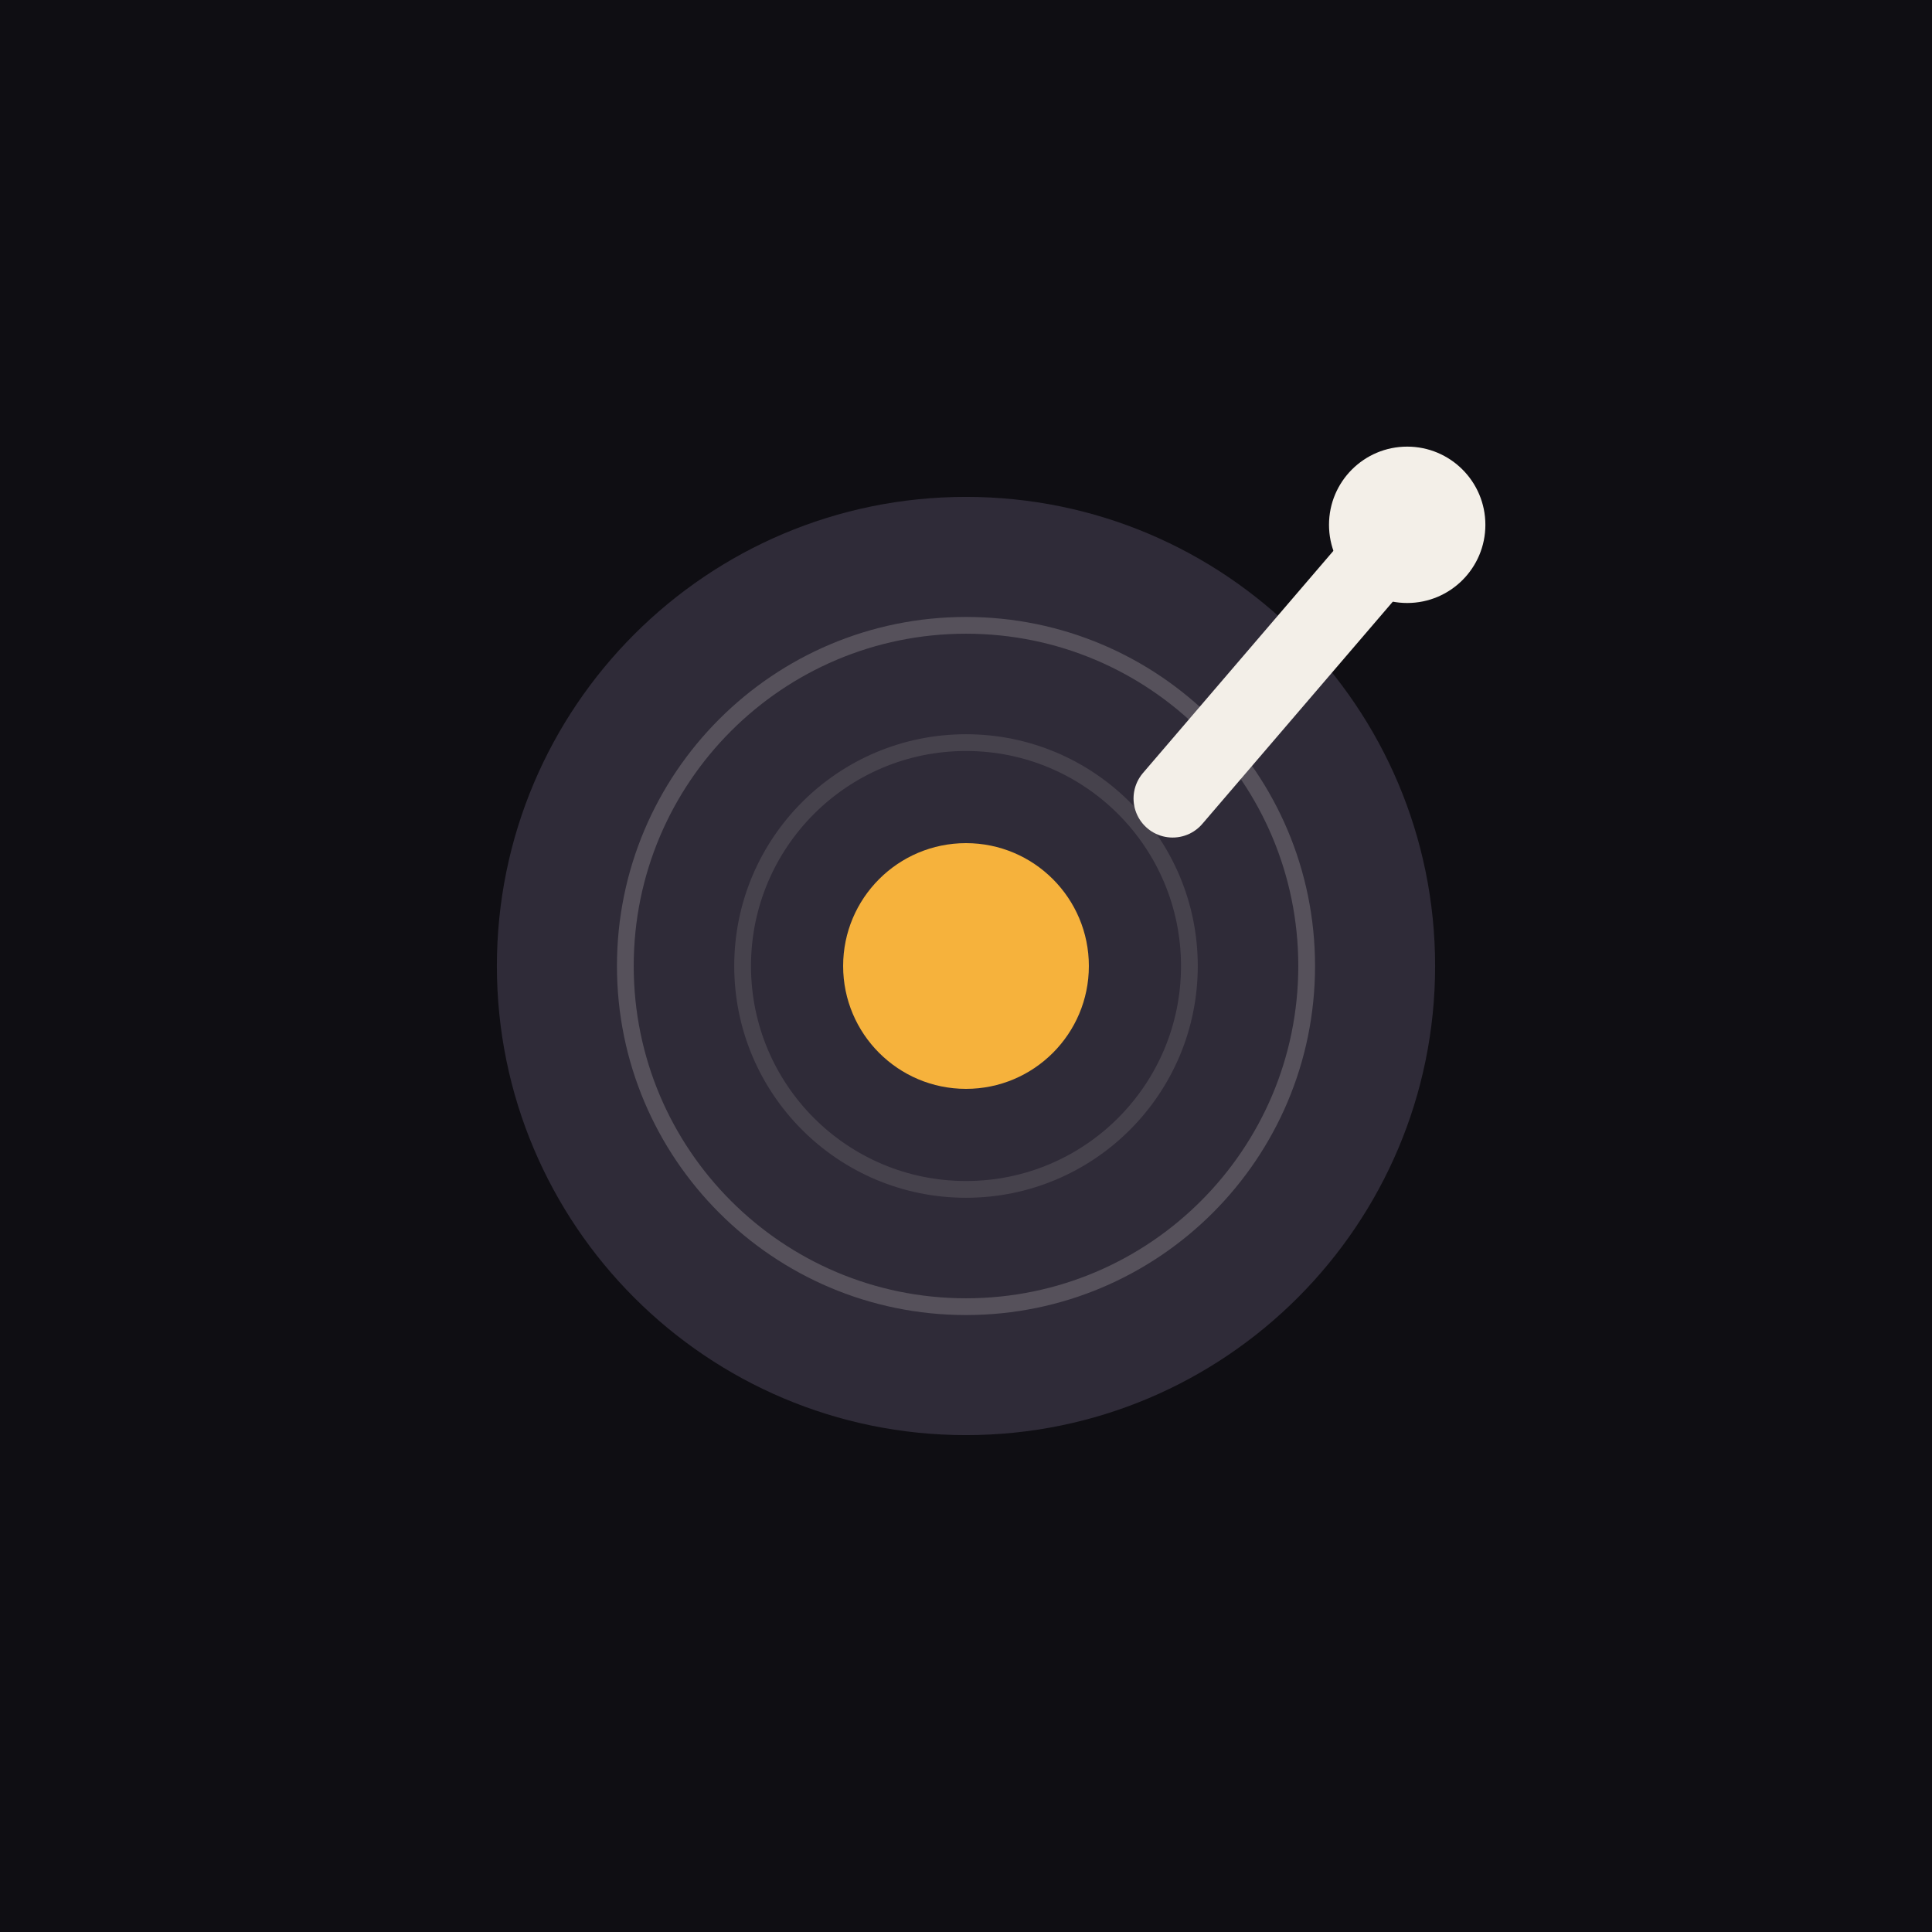
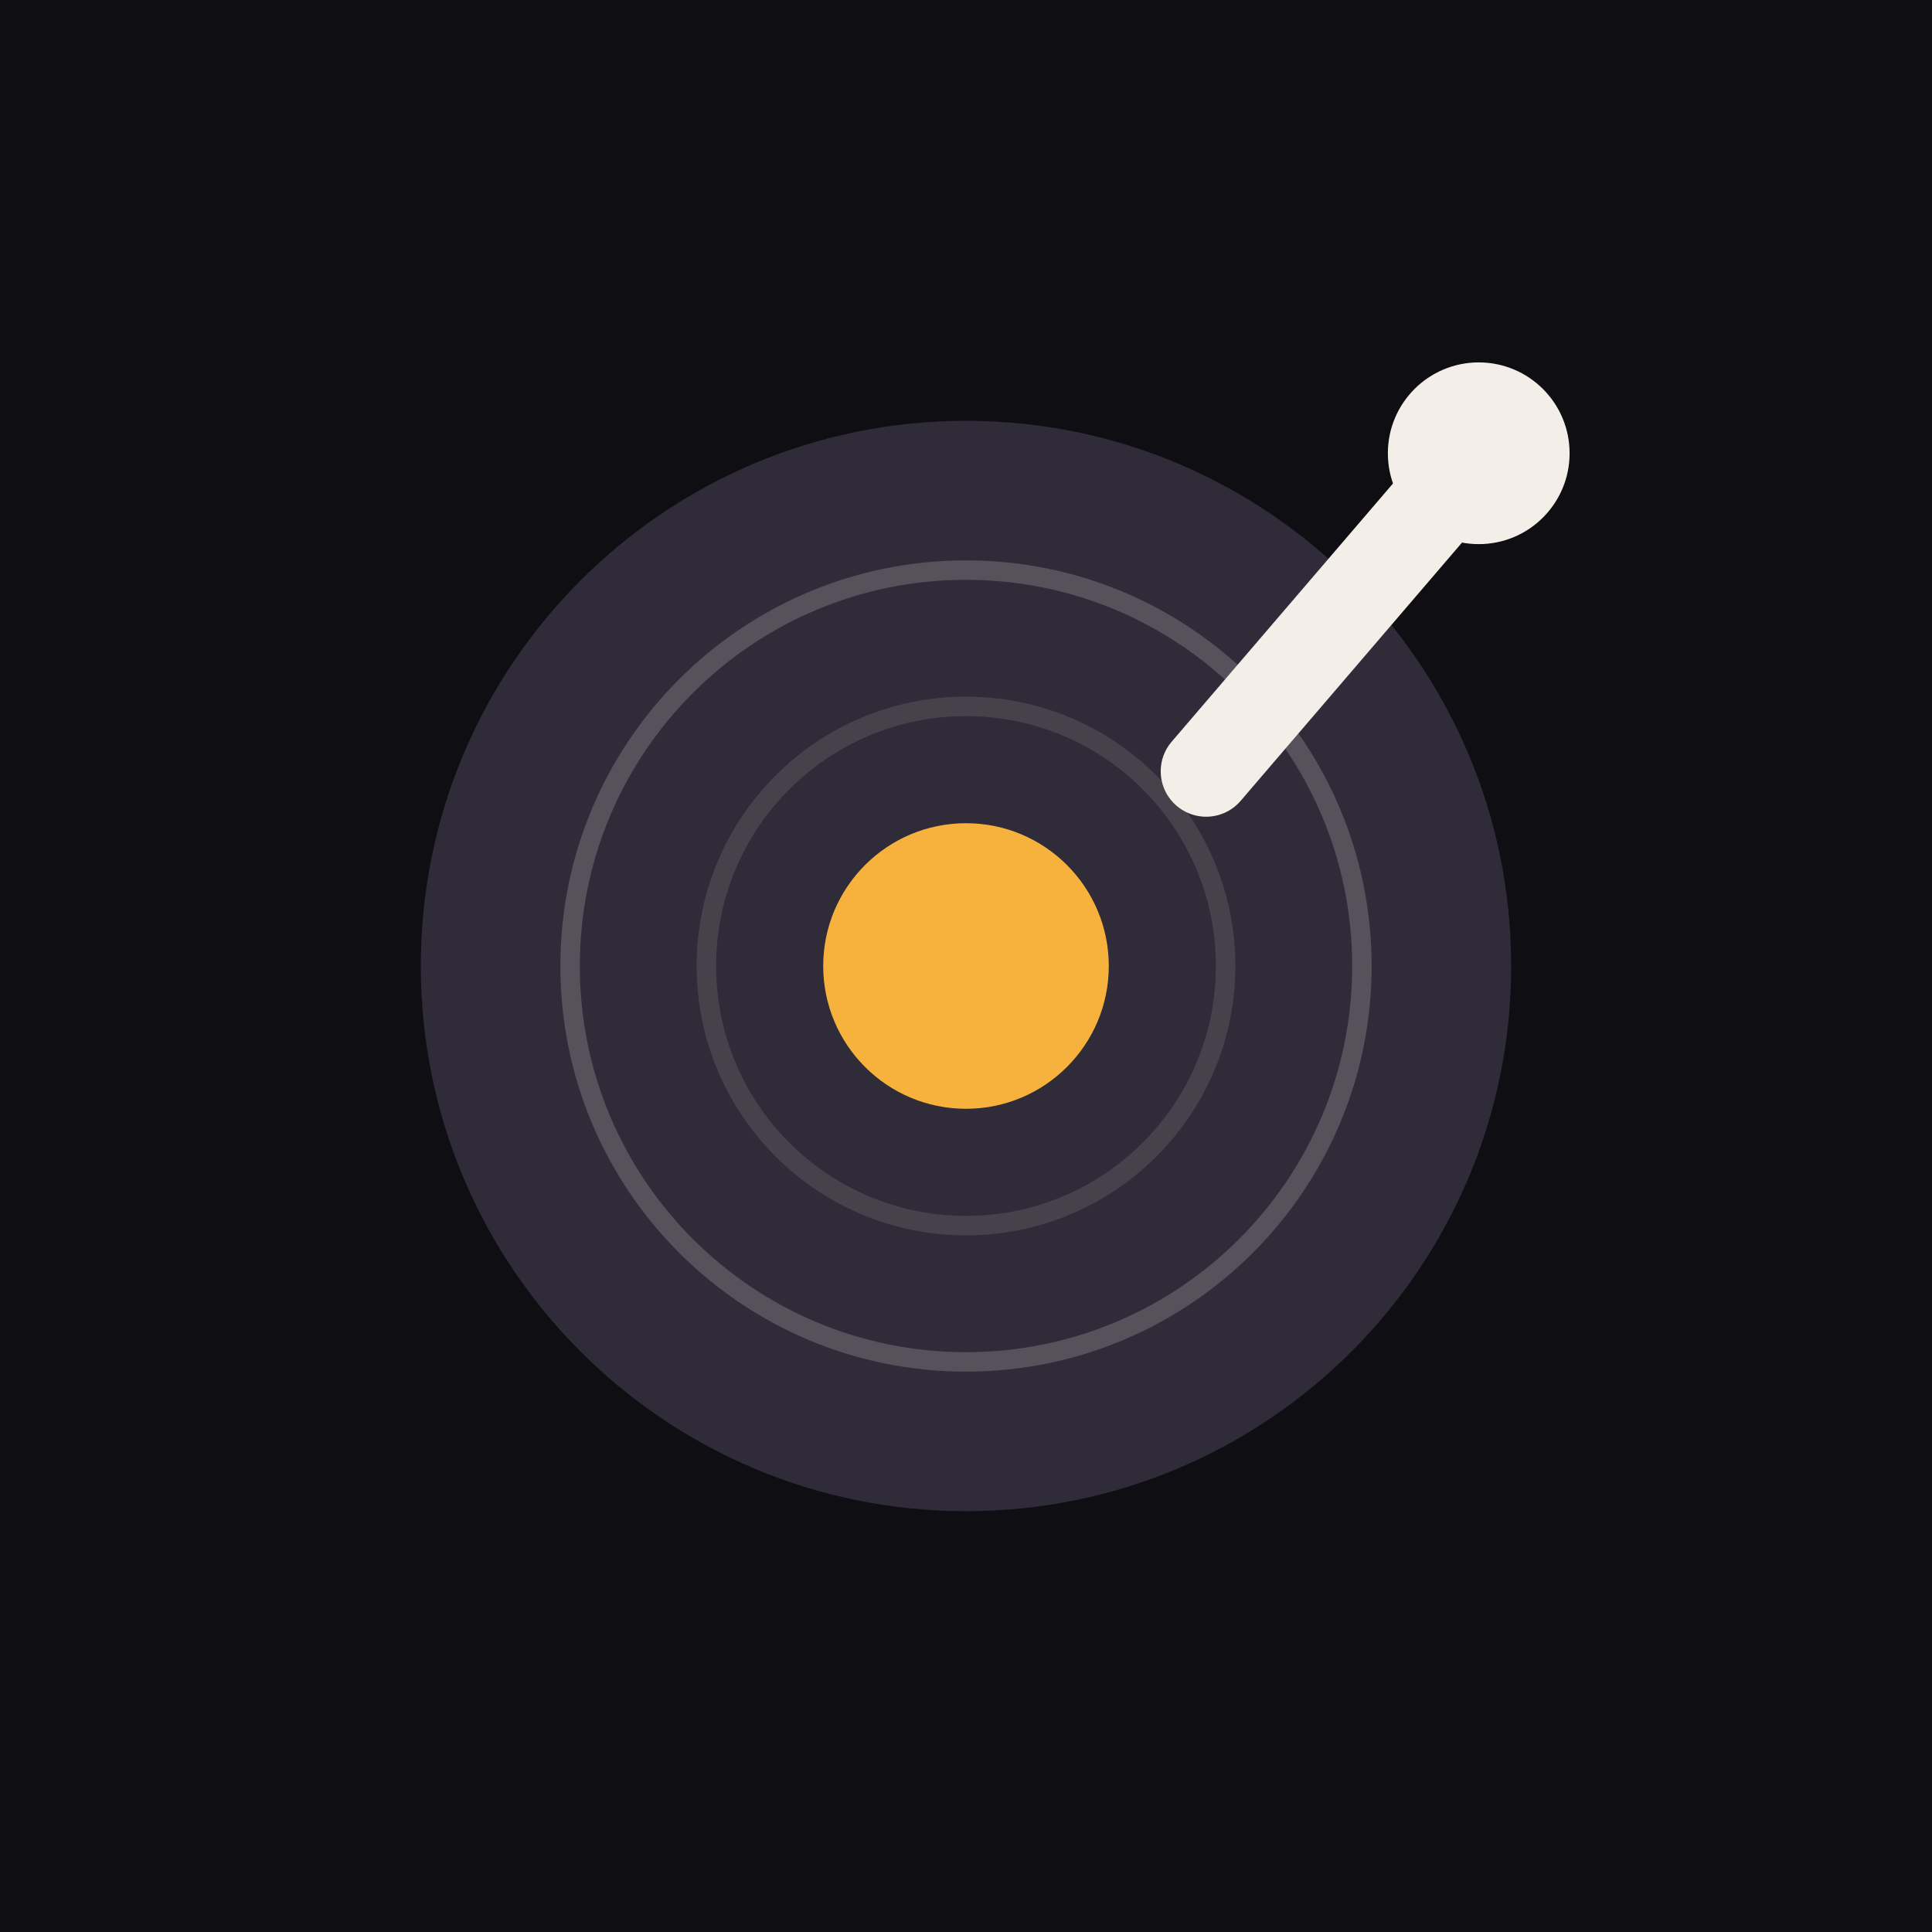
<svg xmlns="http://www.w3.org/2000/svg" viewBox="0 0 512 512">
  <rect width="512" height="512" fill="#0F0E13" />
-   <g transform="translate(256 256) scale(.74) translate(-256 -256)">
+   <g transform="translate(256 256) scale(.86) translate(-256 -256)">
    <circle cx="256" cy="256" r="168" fill="#2F2B38" />
    <circle cx="256" cy="256" r="122" fill="none" stroke="#F3EFE8" stroke-opacity=".2" stroke-width="6" />
    <circle cx="256" cy="256" r="80" fill="none" stroke="#F3EFE8" stroke-opacity=".12" stroke-width="6" />
    <circle cx="256" cy="256" r="44" fill="#F6B23C" />
    <path d="M414 98 330 196" stroke="#F3EFE8" stroke-width="28" stroke-linecap="round" />
    <circle cx="414" cy="98" r="28" fill="#F3EFE8" />
  </g>
</svg>
